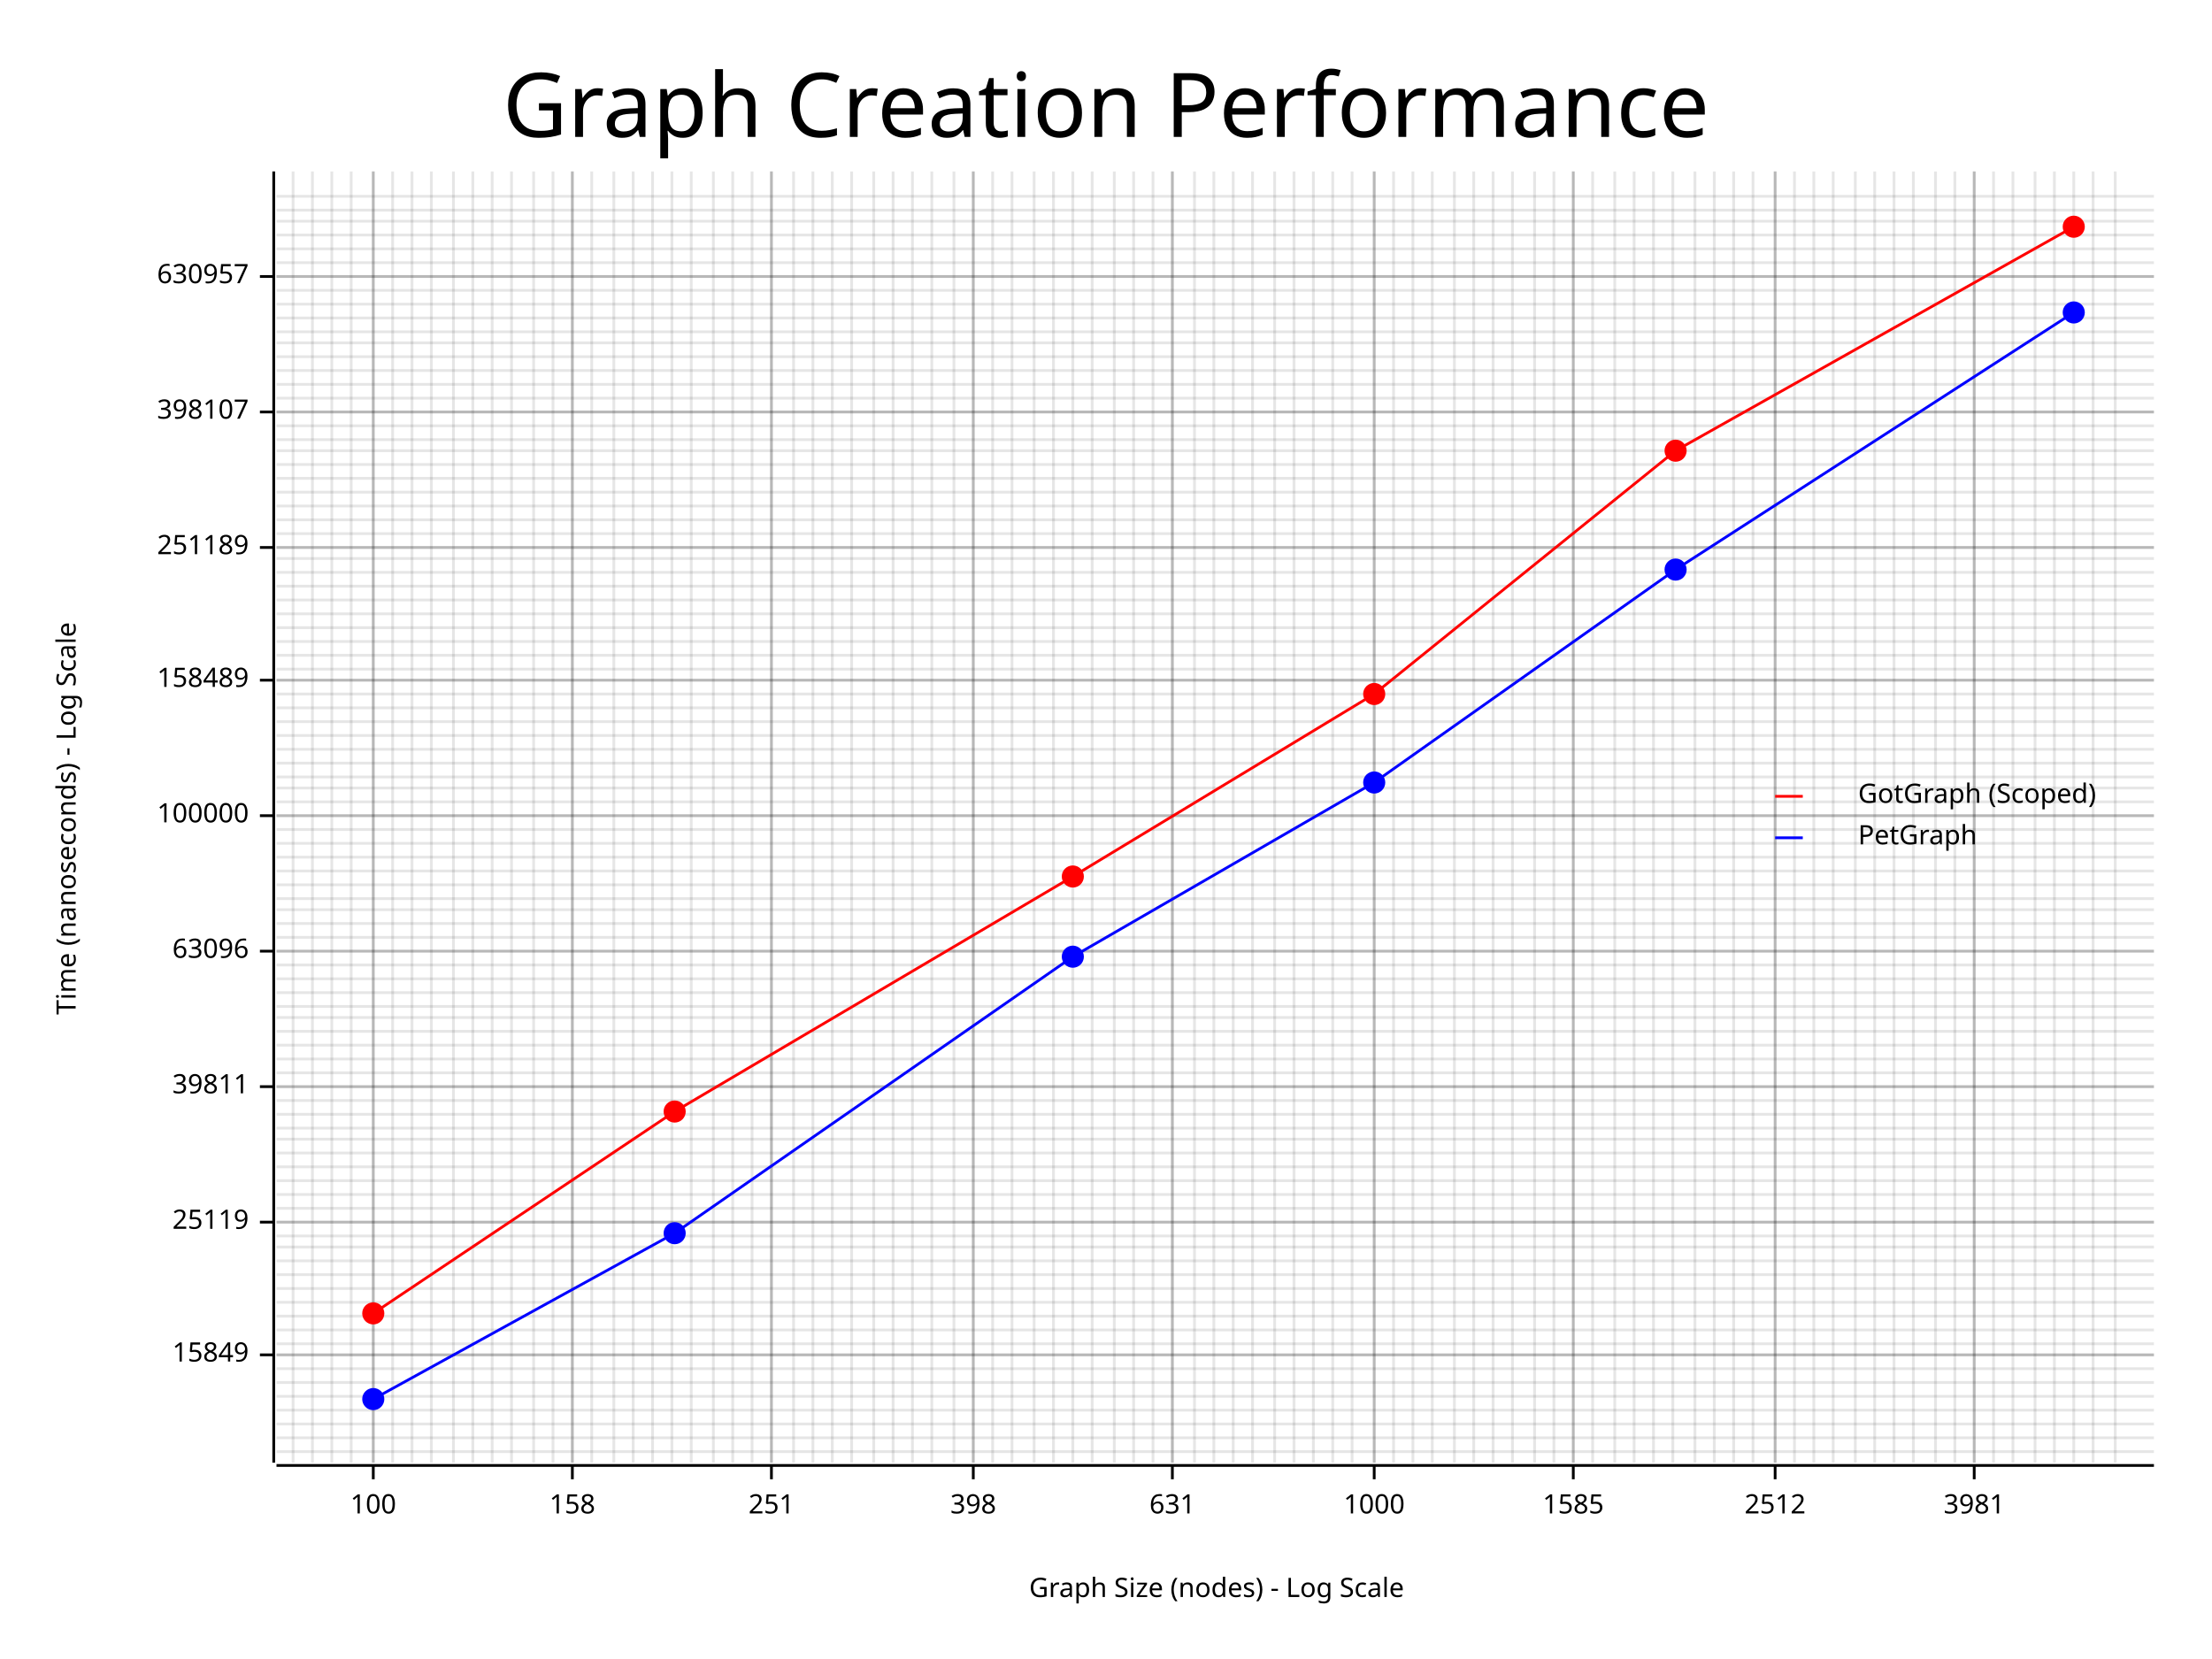
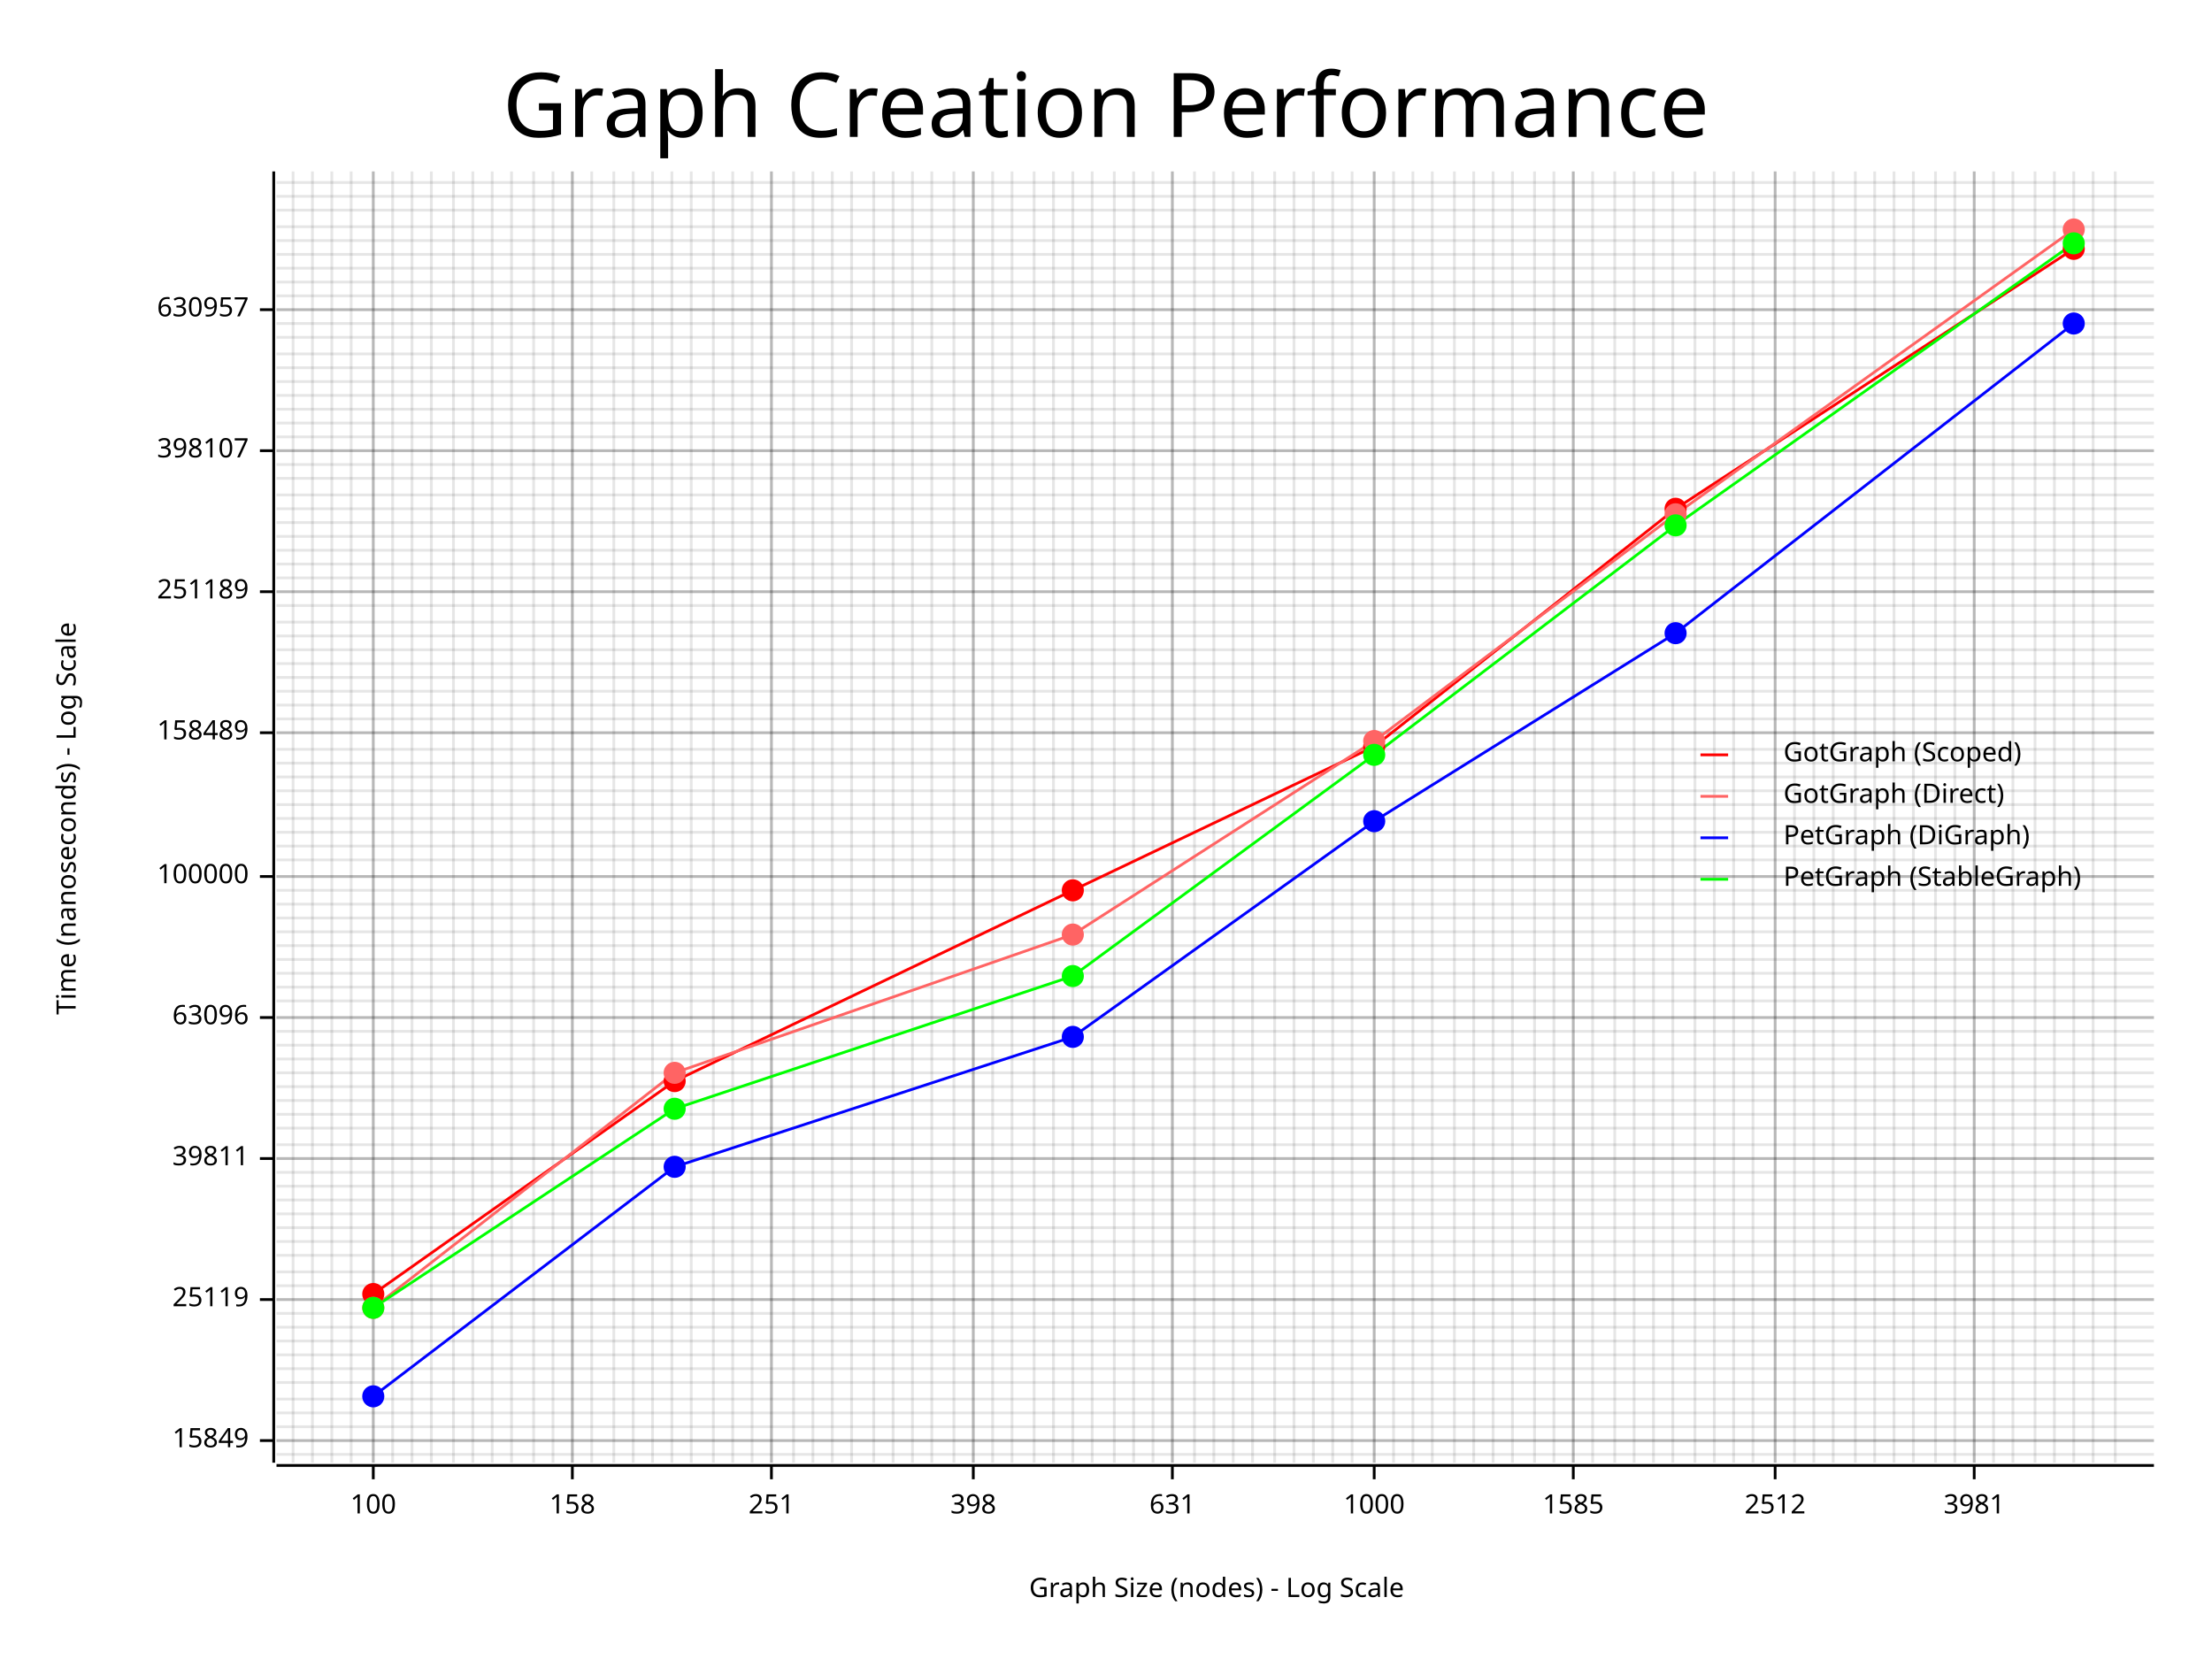
<svg xmlns="http://www.w3.org/2000/svg" width="800" height="600" viewBox="0 0 800 600">
  <rect x="0" y="0" width="800" height="600" opacity="1" fill="#FFFFFF" stroke="none" />
  <text x="400" y="25" dy="0.76em" text-anchor="middle" font-family="sans-serif" font-size="32.258" opacity="1" fill="#000000">
Graph Creation Performance
</text>
  <line opacity="0.1" stroke="#000000" stroke-width="1" x1="106" y1="529" x2="106" y2="62" />
  <line opacity="0.1" stroke="#000000" stroke-width="1" x1="113" y1="529" x2="113" y2="62" />
  <line opacity="0.1" stroke="#000000" stroke-width="1" x1="120" y1="529" x2="120" y2="62" />
  <line opacity="0.1" stroke="#000000" stroke-width="1" x1="127" y1="529" x2="127" y2="62" />
  <line opacity="0.1" stroke="#000000" stroke-width="1" x1="135" y1="529" x2="135" y2="62" />
  <line opacity="0.1" stroke="#000000" stroke-width="1" x1="142" y1="529" x2="142" y2="62" />
  <line opacity="0.1" stroke="#000000" stroke-width="1" x1="149" y1="529" x2="149" y2="62" />
  <line opacity="0.1" stroke="#000000" stroke-width="1" x1="156" y1="529" x2="156" y2="62" />
  <line opacity="0.1" stroke="#000000" stroke-width="1" x1="164" y1="529" x2="164" y2="62" />
  <line opacity="0.1" stroke="#000000" stroke-width="1" x1="171" y1="529" x2="171" y2="62" />
  <line opacity="0.1" stroke="#000000" stroke-width="1" x1="178" y1="529" x2="178" y2="62" />
  <line opacity="0.1" stroke="#000000" stroke-width="1" x1="185" y1="529" x2="185" y2="62" />
  <line opacity="0.1" stroke="#000000" stroke-width="1" x1="193" y1="529" x2="193" y2="62" />
  <line opacity="0.1" stroke="#000000" stroke-width="1" x1="200" y1="529" x2="200" y2="62" />
  <line opacity="0.1" stroke="#000000" stroke-width="1" x1="207" y1="529" x2="207" y2="62" />
  <line opacity="0.1" stroke="#000000" stroke-width="1" x1="214" y1="529" x2="214" y2="62" />
  <line opacity="0.1" stroke="#000000" stroke-width="1" x1="222" y1="529" x2="222" y2="62" />
  <line opacity="0.1" stroke="#000000" stroke-width="1" x1="229" y1="529" x2="229" y2="62" />
  <line opacity="0.1" stroke="#000000" stroke-width="1" x1="236" y1="529" x2="236" y2="62" />
  <line opacity="0.1" stroke="#000000" stroke-width="1" x1="243" y1="529" x2="243" y2="62" />
  <line opacity="0.1" stroke="#000000" stroke-width="1" x1="250" y1="529" x2="250" y2="62" />
  <line opacity="0.1" stroke="#000000" stroke-width="1" x1="258" y1="529" x2="258" y2="62" />
  <line opacity="0.1" stroke="#000000" stroke-width="1" x1="265" y1="529" x2="265" y2="62" />
  <line opacity="0.1" stroke="#000000" stroke-width="1" x1="272" y1="529" x2="272" y2="62" />
  <line opacity="0.1" stroke="#000000" stroke-width="1" x1="279" y1="529" x2="279" y2="62" />
  <line opacity="0.1" stroke="#000000" stroke-width="1" x1="287" y1="529" x2="287" y2="62" />
  <line opacity="0.1" stroke="#000000" stroke-width="1" x1="294" y1="529" x2="294" y2="62" />
  <line opacity="0.1" stroke="#000000" stroke-width="1" x1="301" y1="529" x2="301" y2="62" />
  <line opacity="0.1" stroke="#000000" stroke-width="1" x1="308" y1="529" x2="308" y2="62" />
  <line opacity="0.1" stroke="#000000" stroke-width="1" x1="316" y1="529" x2="316" y2="62" />
  <line opacity="0.1" stroke="#000000" stroke-width="1" x1="323" y1="529" x2="323" y2="62" />
  <line opacity="0.1" stroke="#000000" stroke-width="1" x1="330" y1="529" x2="330" y2="62" />
  <line opacity="0.1" stroke="#000000" stroke-width="1" x1="337" y1="529" x2="337" y2="62" />
  <line opacity="0.1" stroke="#000000" stroke-width="1" x1="345" y1="529" x2="345" y2="62" />
  <line opacity="0.1" stroke="#000000" stroke-width="1" x1="352" y1="529" x2="352" y2="62" />
  <line opacity="0.1" stroke="#000000" stroke-width="1" x1="359" y1="529" x2="359" y2="62" />
  <line opacity="0.1" stroke="#000000" stroke-width="1" x1="366" y1="529" x2="366" y2="62" />
  <line opacity="0.1" stroke="#000000" stroke-width="1" x1="374" y1="529" x2="374" y2="62" />
  <line opacity="0.1" stroke="#000000" stroke-width="1" x1="381" y1="529" x2="381" y2="62" />
  <line opacity="0.1" stroke="#000000" stroke-width="1" x1="388" y1="529" x2="388" y2="62" />
  <line opacity="0.1" stroke="#000000" stroke-width="1" x1="395" y1="529" x2="395" y2="62" />
  <line opacity="0.1" stroke="#000000" stroke-width="1" x1="403" y1="529" x2="403" y2="62" />
  <line opacity="0.1" stroke="#000000" stroke-width="1" x1="410" y1="529" x2="410" y2="62" />
  <line opacity="0.1" stroke="#000000" stroke-width="1" x1="417" y1="529" x2="417" y2="62" />
  <line opacity="0.1" stroke="#000000" stroke-width="1" x1="424" y1="529" x2="424" y2="62" />
  <line opacity="0.1" stroke="#000000" stroke-width="1" x1="432" y1="529" x2="432" y2="62" />
  <line opacity="0.1" stroke="#000000" stroke-width="1" x1="439" y1="529" x2="439" y2="62" />
  <line opacity="0.1" stroke="#000000" stroke-width="1" x1="446" y1="529" x2="446" y2="62" />
  <line opacity="0.1" stroke="#000000" stroke-width="1" x1="453" y1="529" x2="453" y2="62" />
  <line opacity="0.1" stroke="#000000" stroke-width="1" x1="461" y1="529" x2="461" y2="62" />
  <line opacity="0.1" stroke="#000000" stroke-width="1" x1="468" y1="529" x2="468" y2="62" />
  <line opacity="0.1" stroke="#000000" stroke-width="1" x1="475" y1="529" x2="475" y2="62" />
  <line opacity="0.1" stroke="#000000" stroke-width="1" x1="482" y1="529" x2="482" y2="62" />
  <line opacity="0.1" stroke="#000000" stroke-width="1" x1="489" y1="529" x2="489" y2="62" />
  <line opacity="0.1" stroke="#000000" stroke-width="1" x1="497" y1="529" x2="497" y2="62" />
  <line opacity="0.1" stroke="#000000" stroke-width="1" x1="504" y1="529" x2="504" y2="62" />
  <line opacity="0.1" stroke="#000000" stroke-width="1" x1="511" y1="529" x2="511" y2="62" />
  <line opacity="0.1" stroke="#000000" stroke-width="1" x1="518" y1="529" x2="518" y2="62" />
  <line opacity="0.1" stroke="#000000" stroke-width="1" x1="526" y1="529" x2="526" y2="62" />
  <line opacity="0.1" stroke="#000000" stroke-width="1" x1="533" y1="529" x2="533" y2="62" />
  <line opacity="0.1" stroke="#000000" stroke-width="1" x1="540" y1="529" x2="540" y2="62" />
  <line opacity="0.1" stroke="#000000" stroke-width="1" x1="547" y1="529" x2="547" y2="62" />
  <line opacity="0.1" stroke="#000000" stroke-width="1" x1="555" y1="529" x2="555" y2="62" />
  <line opacity="0.1" stroke="#000000" stroke-width="1" x1="562" y1="529" x2="562" y2="62" />
  <line opacity="0.1" stroke="#000000" stroke-width="1" x1="569" y1="529" x2="569" y2="62" />
  <line opacity="0.1" stroke="#000000" stroke-width="1" x1="576" y1="529" x2="576" y2="62" />
  <line opacity="0.1" stroke="#000000" stroke-width="1" x1="584" y1="529" x2="584" y2="62" />
  <line opacity="0.1" stroke="#000000" stroke-width="1" x1="591" y1="529" x2="591" y2="62" />
  <line opacity="0.1" stroke="#000000" stroke-width="1" x1="598" y1="529" x2="598" y2="62" />
  <line opacity="0.1" stroke="#000000" stroke-width="1" x1="605" y1="529" x2="605" y2="62" />
  <line opacity="0.1" stroke="#000000" stroke-width="1" x1="613" y1="529" x2="613" y2="62" />
  <line opacity="0.1" stroke="#000000" stroke-width="1" x1="620" y1="529" x2="620" y2="62" />
  <line opacity="0.1" stroke="#000000" stroke-width="1" x1="627" y1="529" x2="627" y2="62" />
  <line opacity="0.1" stroke="#000000" stroke-width="1" x1="634" y1="529" x2="634" y2="62" />
  <line opacity="0.1" stroke="#000000" stroke-width="1" x1="642" y1="529" x2="642" y2="62" />
  <line opacity="0.1" stroke="#000000" stroke-width="1" x1="649" y1="529" x2="649" y2="62" />
  <line opacity="0.1" stroke="#000000" stroke-width="1" x1="656" y1="529" x2="656" y2="62" />
  <line opacity="0.1" stroke="#000000" stroke-width="1" x1="663" y1="529" x2="663" y2="62" />
  <line opacity="0.1" stroke="#000000" stroke-width="1" x1="671" y1="529" x2="671" y2="62" />
  <line opacity="0.1" stroke="#000000" stroke-width="1" x1="678" y1="529" x2="678" y2="62" />
  <line opacity="0.1" stroke="#000000" stroke-width="1" x1="685" y1="529" x2="685" y2="62" />
  <line opacity="0.1" stroke="#000000" stroke-width="1" x1="692" y1="529" x2="692" y2="62" />
  <line opacity="0.1" stroke="#000000" stroke-width="1" x1="700" y1="529" x2="700" y2="62" />
  <line opacity="0.1" stroke="#000000" stroke-width="1" x1="707" y1="529" x2="707" y2="62" />
  <line opacity="0.1" stroke="#000000" stroke-width="1" x1="714" y1="529" x2="714" y2="62" />
  <line opacity="0.1" stroke="#000000" stroke-width="1" x1="721" y1="529" x2="721" y2="62" />
  <line opacity="0.1" stroke="#000000" stroke-width="1" x1="728" y1="529" x2="728" y2="62" />
  <line opacity="0.1" stroke="#000000" stroke-width="1" x1="736" y1="529" x2="736" y2="62" />
  <line opacity="0.1" stroke="#000000" stroke-width="1" x1="743" y1="529" x2="743" y2="62" />
  <line opacity="0.1" stroke="#000000" stroke-width="1" x1="750" y1="529" x2="750" y2="62" />
  <line opacity="0.1" stroke="#000000" stroke-width="1" x1="757" y1="529" x2="757" y2="62" />
  <line opacity="0.1" stroke="#000000" stroke-width="1" x1="765" y1="529" x2="765" y2="62" />
-   <line opacity="0.1" stroke="#000000" stroke-width="1" x1="100" y1="525" x2="779" y2="525" />
-   <line opacity="0.1" stroke="#000000" stroke-width="1" x1="100" y1="520" x2="779" y2="520" />
-   <line opacity="0.1" stroke="#000000" stroke-width="1" x1="100" y1="515" x2="779" y2="515" />
-   <line opacity="0.1" stroke="#000000" stroke-width="1" x1="100" y1="510" x2="779" y2="510" />
-   <line opacity="0.1" stroke="#000000" stroke-width="1" x1="100" y1="505" x2="779" y2="505" />
+   <line opacity="0.1" stroke="#000000" stroke-width="1" x1="100" y1="526" x2="779" y2="526" />
+   <line opacity="0.1" stroke="#000000" stroke-width="1" x1="100" y1="521" x2="779" y2="521" />
+   <line opacity="0.1" stroke="#000000" stroke-width="1" x1="100" y1="516" x2="779" y2="516" />
+   <line opacity="0.1" stroke="#000000" stroke-width="1" x1="100" y1="511" x2="779" y2="511" />
+   <line opacity="0.1" stroke="#000000" stroke-width="1" x1="100" y1="506" x2="779" y2="506" />
  <line opacity="0.1" stroke="#000000" stroke-width="1" x1="100" y1="500" x2="779" y2="500" />
  <line opacity="0.1" stroke="#000000" stroke-width="1" x1="100" y1="495" x2="779" y2="495" />
  <line opacity="0.1" stroke="#000000" stroke-width="1" x1="100" y1="490" x2="779" y2="490" />
-   <line opacity="0.1" stroke="#000000" stroke-width="1" x1="100" y1="486" x2="779" y2="486" />
-   <line opacity="0.1" stroke="#000000" stroke-width="1" x1="100" y1="481" x2="779" y2="481" />
-   <line opacity="0.1" stroke="#000000" stroke-width="1" x1="100" y1="476" x2="779" y2="476" />
-   <line opacity="0.1" stroke="#000000" stroke-width="1" x1="100" y1="471" x2="779" y2="471" />
-   <line opacity="0.1" stroke="#000000" stroke-width="1" x1="100" y1="466" x2="779" y2="466" />
-   <line opacity="0.1" stroke="#000000" stroke-width="1" x1="100" y1="461" x2="779" y2="461" />
-   <line opacity="0.1" stroke="#000000" stroke-width="1" x1="100" y1="456" x2="779" y2="456" />
-   <line opacity="0.1" stroke="#000000" stroke-width="1" x1="100" y1="451" x2="779" y2="451" />
-   <line opacity="0.1" stroke="#000000" stroke-width="1" x1="100" y1="447" x2="779" y2="447" />
-   <line opacity="0.1" stroke="#000000" stroke-width="1" x1="100" y1="442" x2="779" y2="442" />
-   <line opacity="0.1" stroke="#000000" stroke-width="1" x1="100" y1="437" x2="779" y2="437" />
-   <line opacity="0.1" stroke="#000000" stroke-width="1" x1="100" y1="432" x2="779" y2="432" />
-   <line opacity="0.1" stroke="#000000" stroke-width="1" x1="100" y1="427" x2="779" y2="427" />
-   <line opacity="0.1" stroke="#000000" stroke-width="1" x1="100" y1="422" x2="779" y2="422" />
-   <line opacity="0.1" stroke="#000000" stroke-width="1" x1="100" y1="417" x2="779" y2="417" />
-   <line opacity="0.1" stroke="#000000" stroke-width="1" x1="100" y1="412" x2="779" y2="412" />
+   <line opacity="0.1" stroke="#000000" stroke-width="1" x1="100" y1="485" x2="779" y2="485" />
+   <line opacity="0.1" stroke="#000000" stroke-width="1" x1="100" y1="480" x2="779" y2="480" />
+   <line opacity="0.1" stroke="#000000" stroke-width="1" x1="100" y1="475" x2="779" y2="475" />
+   <line opacity="0.1" stroke="#000000" stroke-width="1" x1="100" y1="470" x2="779" y2="470" />
+   <line opacity="0.1" stroke="#000000" stroke-width="1" x1="100" y1="465" x2="779" y2="465" />
+   <line opacity="0.1" stroke="#000000" stroke-width="1" x1="100" y1="460" x2="779" y2="460" />
+   <line opacity="0.1" stroke="#000000" stroke-width="1" x1="100" y1="454" x2="779" y2="454" />
+   <line opacity="0.1" stroke="#000000" stroke-width="1" x1="100" y1="449" x2="779" y2="449" />
+   <line opacity="0.1" stroke="#000000" stroke-width="1" x1="100" y1="444" x2="779" y2="444" />
+   <line opacity="0.1" stroke="#000000" stroke-width="1" x1="100" y1="439" x2="779" y2="439" />
+   <line opacity="0.1" stroke="#000000" stroke-width="1" x1="100" y1="434" x2="779" y2="434" />
+   <line opacity="0.1" stroke="#000000" stroke-width="1" x1="100" y1="429" x2="779" y2="429" />
+   <line opacity="0.1" stroke="#000000" stroke-width="1" x1="100" y1="424" x2="779" y2="424" />
+   <line opacity="0.1" stroke="#000000" stroke-width="1" x1="100" y1="419" x2="779" y2="419" />
+   <line opacity="0.1" stroke="#000000" stroke-width="1" x1="100" y1="414" x2="779" y2="414" />
  <line opacity="0.1" stroke="#000000" stroke-width="1" x1="100" y1="408" x2="779" y2="408" />
  <line opacity="0.1" stroke="#000000" stroke-width="1" x1="100" y1="403" x2="779" y2="403" />
  <line opacity="0.1" stroke="#000000" stroke-width="1" x1="100" y1="398" x2="779" y2="398" />
  <line opacity="0.1" stroke="#000000" stroke-width="1" x1="100" y1="393" x2="779" y2="393" />
  <line opacity="0.1" stroke="#000000" stroke-width="1" x1="100" y1="388" x2="779" y2="388" />
  <line opacity="0.1" stroke="#000000" stroke-width="1" x1="100" y1="383" x2="779" y2="383" />
  <line opacity="0.1" stroke="#000000" stroke-width="1" x1="100" y1="378" x2="779" y2="378" />
  <line opacity="0.1" stroke="#000000" stroke-width="1" x1="100" y1="373" x2="779" y2="373" />
  <line opacity="0.1" stroke="#000000" stroke-width="1" x1="100" y1="368" x2="779" y2="368" />
-   <line opacity="0.1" stroke="#000000" stroke-width="1" x1="100" y1="364" x2="779" y2="364" />
-   <line opacity="0.1" stroke="#000000" stroke-width="1" x1="100" y1="359" x2="779" y2="359" />
-   <line opacity="0.1" stroke="#000000" stroke-width="1" x1="100" y1="354" x2="779" y2="354" />
-   <line opacity="0.1" stroke="#000000" stroke-width="1" x1="100" y1="349" x2="779" y2="349" />
-   <line opacity="0.1" stroke="#000000" stroke-width="1" x1="100" y1="344" x2="779" y2="344" />
-   <line opacity="0.1" stroke="#000000" stroke-width="1" x1="100" y1="339" x2="779" y2="339" />
-   <line opacity="0.1" stroke="#000000" stroke-width="1" x1="100" y1="334" x2="779" y2="334" />
-   <line opacity="0.1" stroke="#000000" stroke-width="1" x1="100" y1="329" x2="779" y2="329" />
-   <line opacity="0.1" stroke="#000000" stroke-width="1" x1="100" y1="325" x2="779" y2="325" />
-   <line opacity="0.1" stroke="#000000" stroke-width="1" x1="100" y1="320" x2="779" y2="320" />
-   <line opacity="0.1" stroke="#000000" stroke-width="1" x1="100" y1="315" x2="779" y2="315" />
-   <line opacity="0.1" stroke="#000000" stroke-width="1" x1="100" y1="310" x2="779" y2="310" />
-   <line opacity="0.1" stroke="#000000" stroke-width="1" x1="100" y1="305" x2="779" y2="305" />
-   <line opacity="0.1" stroke="#000000" stroke-width="1" x1="100" y1="300" x2="779" y2="300" />
-   <line opacity="0.1" stroke="#000000" stroke-width="1" x1="100" y1="295" x2="779" y2="295" />
-   <line opacity="0.1" stroke="#000000" stroke-width="1" x1="100" y1="290" x2="779" y2="290" />
-   <line opacity="0.1" stroke="#000000" stroke-width="1" x1="100" y1="285" x2="779" y2="285" />
+   <line opacity="0.1" stroke="#000000" stroke-width="1" x1="100" y1="362" x2="779" y2="362" />
+   <line opacity="0.1" stroke="#000000" stroke-width="1" x1="100" y1="357" x2="779" y2="357" />
+   <line opacity="0.1" stroke="#000000" stroke-width="1" x1="100" y1="352" x2="779" y2="352" />
+   <line opacity="0.1" stroke="#000000" stroke-width="1" x1="100" y1="347" x2="779" y2="347" />
+   <line opacity="0.1" stroke="#000000" stroke-width="1" x1="100" y1="342" x2="779" y2="342" />
+   <line opacity="0.1" stroke="#000000" stroke-width="1" x1="100" y1="337" x2="779" y2="337" />
+   <line opacity="0.1" stroke="#000000" stroke-width="1" x1="100" y1="332" x2="779" y2="332" />
+   <line opacity="0.1" stroke="#000000" stroke-width="1" x1="100" y1="327" x2="779" y2="327" />
+   <line opacity="0.1" stroke="#000000" stroke-width="1" x1="100" y1="322" x2="779" y2="322" />
+   <line opacity="0.1" stroke="#000000" stroke-width="1" x1="100" y1="317" x2="779" y2="317" />
+   <line opacity="0.1" stroke="#000000" stroke-width="1" x1="100" y1="311" x2="779" y2="311" />
+   <line opacity="0.1" stroke="#000000" stroke-width="1" x1="100" y1="306" x2="779" y2="306" />
+   <line opacity="0.1" stroke="#000000" stroke-width="1" x1="100" y1="301" x2="779" y2="301" />
+   <line opacity="0.1" stroke="#000000" stroke-width="1" x1="100" y1="296" x2="779" y2="296" />
+   <line opacity="0.1" stroke="#000000" stroke-width="1" x1="100" y1="291" x2="779" y2="291" />
+   <line opacity="0.1" stroke="#000000" stroke-width="1" x1="100" y1="286" x2="779" y2="286" />
  <line opacity="0.1" stroke="#000000" stroke-width="1" x1="100" y1="281" x2="779" y2="281" />
  <line opacity="0.1" stroke="#000000" stroke-width="1" x1="100" y1="276" x2="779" y2="276" />
  <line opacity="0.1" stroke="#000000" stroke-width="1" x1="100" y1="271" x2="779" y2="271" />
-   <line opacity="0.1" stroke="#000000" stroke-width="1" x1="100" y1="266" x2="779" y2="266" />
-   <line opacity="0.1" stroke="#000000" stroke-width="1" x1="100" y1="261" x2="779" y2="261" />
-   <line opacity="0.1" stroke="#000000" stroke-width="1" x1="100" y1="256" x2="779" y2="256" />
-   <line opacity="0.1" stroke="#000000" stroke-width="1" x1="100" y1="251" x2="779" y2="251" />
-   <line opacity="0.1" stroke="#000000" stroke-width="1" x1="100" y1="246" x2="779" y2="246" />
-   <line opacity="0.1" stroke="#000000" stroke-width="1" x1="100" y1="242" x2="779" y2="242" />
-   <line opacity="0.1" stroke="#000000" stroke-width="1" x1="100" y1="237" x2="779" y2="237" />
-   <line opacity="0.1" stroke="#000000" stroke-width="1" x1="100" y1="232" x2="779" y2="232" />
-   <line opacity="0.1" stroke="#000000" stroke-width="1" x1="100" y1="227" x2="779" y2="227" />
-   <line opacity="0.1" stroke="#000000" stroke-width="1" x1="100" y1="222" x2="779" y2="222" />
-   <line opacity="0.1" stroke="#000000" stroke-width="1" x1="100" y1="217" x2="779" y2="217" />
-   <line opacity="0.1" stroke="#000000" stroke-width="1" x1="100" y1="212" x2="779" y2="212" />
-   <line opacity="0.1" stroke="#000000" stroke-width="1" x1="100" y1="207" x2="779" y2="207" />
-   <line opacity="0.1" stroke="#000000" stroke-width="1" x1="100" y1="202" x2="779" y2="202" />
-   <line opacity="0.1" stroke="#000000" stroke-width="1" x1="100" y1="198" x2="779" y2="198" />
-   <line opacity="0.1" stroke="#000000" stroke-width="1" x1="100" y1="193" x2="779" y2="193" />
-   <line opacity="0.1" stroke="#000000" stroke-width="1" x1="100" y1="188" x2="779" y2="188" />
-   <line opacity="0.1" stroke="#000000" stroke-width="1" x1="100" y1="183" x2="779" y2="183" />
-   <line opacity="0.1" stroke="#000000" stroke-width="1" x1="100" y1="178" x2="779" y2="178" />
+   <line opacity="0.1" stroke="#000000" stroke-width="1" x1="100" y1="265" x2="779" y2="265" />
+   <line opacity="0.1" stroke="#000000" stroke-width="1" x1="100" y1="260" x2="779" y2="260" />
+   <line opacity="0.1" stroke="#000000" stroke-width="1" x1="100" y1="255" x2="779" y2="255" />
+   <line opacity="0.1" stroke="#000000" stroke-width="1" x1="100" y1="250" x2="779" y2="250" />
+   <line opacity="0.1" stroke="#000000" stroke-width="1" x1="100" y1="245" x2="779" y2="245" />
+   <line opacity="0.1" stroke="#000000" stroke-width="1" x1="100" y1="240" x2="779" y2="240" />
+   <line opacity="0.1" stroke="#000000" stroke-width="1" x1="100" y1="235" x2="779" y2="235" />
+   <line opacity="0.1" stroke="#000000" stroke-width="1" x1="100" y1="230" x2="779" y2="230" />
+   <line opacity="0.1" stroke="#000000" stroke-width="1" x1="100" y1="225" x2="779" y2="225" />
+   <line opacity="0.1" stroke="#000000" stroke-width="1" x1="100" y1="219" x2="779" y2="219" />
+   <line opacity="0.1" stroke="#000000" stroke-width="1" x1="100" y1="214" x2="779" y2="214" />
+   <line opacity="0.1" stroke="#000000" stroke-width="1" x1="100" y1="209" x2="779" y2="209" />
+   <line opacity="0.1" stroke="#000000" stroke-width="1" x1="100" y1="204" x2="779" y2="204" />
+   <line opacity="0.1" stroke="#000000" stroke-width="1" x1="100" y1="199" x2="779" y2="199" />
+   <line opacity="0.1" stroke="#000000" stroke-width="1" x1="100" y1="194" x2="779" y2="194" />
+   <line opacity="0.1" stroke="#000000" stroke-width="1" x1="100" y1="189" x2="779" y2="189" />
+   <line opacity="0.1" stroke="#000000" stroke-width="1" x1="100" y1="184" x2="779" y2="184" />
+   <line opacity="0.1" stroke="#000000" stroke-width="1" x1="100" y1="179" x2="779" y2="179" />
  <line opacity="0.1" stroke="#000000" stroke-width="1" x1="100" y1="173" x2="779" y2="173" />
  <line opacity="0.1" stroke="#000000" stroke-width="1" x1="100" y1="168" x2="779" y2="168" />
  <line opacity="0.1" stroke="#000000" stroke-width="1" x1="100" y1="163" x2="779" y2="163" />
-   <line opacity="0.1" stroke="#000000" stroke-width="1" x1="100" y1="159" x2="779" y2="159" />
-   <line opacity="0.1" stroke="#000000" stroke-width="1" x1="100" y1="154" x2="779" y2="154" />
-   <line opacity="0.1" stroke="#000000" stroke-width="1" x1="100" y1="149" x2="779" y2="149" />
-   <line opacity="0.1" stroke="#000000" stroke-width="1" x1="100" y1="144" x2="779" y2="144" />
-   <line opacity="0.1" stroke="#000000" stroke-width="1" x1="100" y1="139" x2="779" y2="139" />
-   <line opacity="0.1" stroke="#000000" stroke-width="1" x1="100" y1="134" x2="779" y2="134" />
-   <line opacity="0.1" stroke="#000000" stroke-width="1" x1="100" y1="129" x2="779" y2="129" />
-   <line opacity="0.1" stroke="#000000" stroke-width="1" x1="100" y1="124" x2="779" y2="124" />
-   <line opacity="0.1" stroke="#000000" stroke-width="1" x1="100" y1="120" x2="779" y2="120" />
-   <line opacity="0.1" stroke="#000000" stroke-width="1" x1="100" y1="115" x2="779" y2="115" />
-   <line opacity="0.1" stroke="#000000" stroke-width="1" x1="100" y1="110" x2="779" y2="110" />
-   <line opacity="0.1" stroke="#000000" stroke-width="1" x1="100" y1="105" x2="779" y2="105" />
-   <line opacity="0.1" stroke="#000000" stroke-width="1" x1="100" y1="100" x2="779" y2="100" />
-   <line opacity="0.1" stroke="#000000" stroke-width="1" x1="100" y1="95" x2="779" y2="95" />
-   <line opacity="0.1" stroke="#000000" stroke-width="1" x1="100" y1="90" x2="779" y2="90" />
-   <line opacity="0.1" stroke="#000000" stroke-width="1" x1="100" y1="85" x2="779" y2="85" />
-   <line opacity="0.1" stroke="#000000" stroke-width="1" x1="100" y1="80" x2="779" y2="80" />
+   <line opacity="0.1" stroke="#000000" stroke-width="1" x1="100" y1="158" x2="779" y2="158" />
+   <line opacity="0.1" stroke="#000000" stroke-width="1" x1="100" y1="153" x2="779" y2="153" />
+   <line opacity="0.1" stroke="#000000" stroke-width="1" x1="100" y1="148" x2="779" y2="148" />
+   <line opacity="0.1" stroke="#000000" stroke-width="1" x1="100" y1="143" x2="779" y2="143" />
+   <line opacity="0.1" stroke="#000000" stroke-width="1" x1="100" y1="138" x2="779" y2="138" />
+   <line opacity="0.1" stroke="#000000" stroke-width="1" x1="100" y1="133" x2="779" y2="133" />
+   <line opacity="0.1" stroke="#000000" stroke-width="1" x1="100" y1="128" x2="779" y2="128" />
+   <line opacity="0.1" stroke="#000000" stroke-width="1" x1="100" y1="122" x2="779" y2="122" />
+   <line opacity="0.1" stroke="#000000" stroke-width="1" x1="100" y1="117" x2="779" y2="117" />
+   <line opacity="0.1" stroke="#000000" stroke-width="1" x1="100" y1="112" x2="779" y2="112" />
+   <line opacity="0.1" stroke="#000000" stroke-width="1" x1="100" y1="107" x2="779" y2="107" />
+   <line opacity="0.1" stroke="#000000" stroke-width="1" x1="100" y1="102" x2="779" y2="102" />
+   <line opacity="0.1" stroke="#000000" stroke-width="1" x1="100" y1="97" x2="779" y2="97" />
+   <line opacity="0.1" stroke="#000000" stroke-width="1" x1="100" y1="92" x2="779" y2="92" />
+   <line opacity="0.1" stroke="#000000" stroke-width="1" x1="100" y1="87" x2="779" y2="87" />
+   <line opacity="0.1" stroke="#000000" stroke-width="1" x1="100" y1="82" x2="779" y2="82" />
  <line opacity="0.1" stroke="#000000" stroke-width="1" x1="100" y1="76" x2="779" y2="76" />
  <line opacity="0.1" stroke="#000000" stroke-width="1" x1="100" y1="71" x2="779" y2="71" />
+   <line opacity="0.1" stroke="#000000" stroke-width="1" x1="100" y1="66" x2="779" y2="66" />
  <text x="20" y="296" dy="0.76em" text-anchor="middle" font-family="sans-serif" font-size="9.677" opacity="1" fill="#000000" transform="rotate(270, 20, 296)">
Time (nanoseconds) - Log Scale
</text>
  <text x="440" y="580" dy="-0.5ex" text-anchor="middle" font-family="sans-serif" font-size="9.677" opacity="1" fill="#000000">
Graph Size (nodes) - Log Scale
</text>
  <line opacity="0.2" stroke="#000000" stroke-width="1" x1="135" y1="529" x2="135" y2="62" />
  <line opacity="0.2" stroke="#000000" stroke-width="1" x1="207" y1="529" x2="207" y2="62" />
  <line opacity="0.2" stroke="#000000" stroke-width="1" x1="279" y1="529" x2="279" y2="62" />
  <line opacity="0.2" stroke="#000000" stroke-width="1" x1="352" y1="529" x2="352" y2="62" />
  <line opacity="0.2" stroke="#000000" stroke-width="1" x1="424" y1="529" x2="424" y2="62" />
  <line opacity="0.2" stroke="#000000" stroke-width="1" x1="497" y1="529" x2="497" y2="62" />
  <line opacity="0.2" stroke="#000000" stroke-width="1" x1="569" y1="529" x2="569" y2="62" />
  <line opacity="0.2" stroke="#000000" stroke-width="1" x1="642" y1="529" x2="642" y2="62" />
  <line opacity="0.2" stroke="#000000" stroke-width="1" x1="714" y1="529" x2="714" y2="62" />
-   <line opacity="0.2" stroke="#000000" stroke-width="1" x1="100" y1="490" x2="779" y2="490" />
-   <line opacity="0.2" stroke="#000000" stroke-width="1" x1="100" y1="442" x2="779" y2="442" />
-   <line opacity="0.2" stroke="#000000" stroke-width="1" x1="100" y1="393" x2="779" y2="393" />
-   <line opacity="0.2" stroke="#000000" stroke-width="1" x1="100" y1="344" x2="779" y2="344" />
-   <line opacity="0.2" stroke="#000000" stroke-width="1" x1="100" y1="295" x2="779" y2="295" />
-   <line opacity="0.2" stroke="#000000" stroke-width="1" x1="100" y1="246" x2="779" y2="246" />
-   <line opacity="0.2" stroke="#000000" stroke-width="1" x1="100" y1="198" x2="779" y2="198" />
-   <line opacity="0.2" stroke="#000000" stroke-width="1" x1="100" y1="149" x2="779" y2="149" />
-   <line opacity="0.2" stroke="#000000" stroke-width="1" x1="100" y1="100" x2="779" y2="100" />
+   <line opacity="0.2" stroke="#000000" stroke-width="1" x1="100" y1="521" x2="779" y2="521" />
+   <line opacity="0.2" stroke="#000000" stroke-width="1" x1="100" y1="470" x2="779" y2="470" />
+   <line opacity="0.2" stroke="#000000" stroke-width="1" x1="100" y1="419" x2="779" y2="419" />
+   <line opacity="0.2" stroke="#000000" stroke-width="1" x1="100" y1="368" x2="779" y2="368" />
+   <line opacity="0.2" stroke="#000000" stroke-width="1" x1="100" y1="317" x2="779" y2="317" />
+   <line opacity="0.2" stroke="#000000" stroke-width="1" x1="100" y1="265" x2="779" y2="265" />
+   <line opacity="0.2" stroke="#000000" stroke-width="1" x1="100" y1="214" x2="779" y2="214" />
+   <line opacity="0.2" stroke="#000000" stroke-width="1" x1="100" y1="163" x2="779" y2="163" />
+   <line opacity="0.2" stroke="#000000" stroke-width="1" x1="100" y1="112" x2="779" y2="112" />
  <polyline fill="none" opacity="1" stroke="#000000" stroke-width="1" points="99,62 99,529 " />
-   <text x="90" y="490" dy="0.5ex" text-anchor="end" font-family="sans-serif" font-size="9.677" opacity="1" fill="#000000">
+   <text x="90" y="521" dy="0.5ex" text-anchor="end" font-family="sans-serif" font-size="9.677" opacity="1" fill="#000000">
15849
</text>
-   <polyline fill="none" opacity="1" stroke="#000000" stroke-width="1" points="94,490 99,490 " />
-   <text x="90" y="442" dy="0.5ex" text-anchor="end" font-family="sans-serif" font-size="9.677" opacity="1" fill="#000000">
+   <polyline fill="none" opacity="1" stroke="#000000" stroke-width="1" points="94,521 99,521 " />
+   <text x="90" y="470" dy="0.5ex" text-anchor="end" font-family="sans-serif" font-size="9.677" opacity="1" fill="#000000">
25119
</text>
-   <polyline fill="none" opacity="1" stroke="#000000" stroke-width="1" points="94,442 99,442 " />
-   <text x="90" y="393" dy="0.5ex" text-anchor="end" font-family="sans-serif" font-size="9.677" opacity="1" fill="#000000">
+   <polyline fill="none" opacity="1" stroke="#000000" stroke-width="1" points="94,470 99,470 " />
+   <text x="90" y="419" dy="0.5ex" text-anchor="end" font-family="sans-serif" font-size="9.677" opacity="1" fill="#000000">
39811
</text>
-   <polyline fill="none" opacity="1" stroke="#000000" stroke-width="1" points="94,393 99,393 " />
-   <text x="90" y="344" dy="0.5ex" text-anchor="end" font-family="sans-serif" font-size="9.677" opacity="1" fill="#000000">
+   <polyline fill="none" opacity="1" stroke="#000000" stroke-width="1" points="94,419 99,419 " />
+   <text x="90" y="368" dy="0.5ex" text-anchor="end" font-family="sans-serif" font-size="9.677" opacity="1" fill="#000000">
63096
</text>
-   <polyline fill="none" opacity="1" stroke="#000000" stroke-width="1" points="94,344 99,344 " />
-   <text x="90" y="295" dy="0.5ex" text-anchor="end" font-family="sans-serif" font-size="9.677" opacity="1" fill="#000000">
+   <polyline fill="none" opacity="1" stroke="#000000" stroke-width="1" points="94,368 99,368 " />
+   <text x="90" y="317" dy="0.5ex" text-anchor="end" font-family="sans-serif" font-size="9.677" opacity="1" fill="#000000">
100000
</text>
-   <polyline fill="none" opacity="1" stroke="#000000" stroke-width="1" points="94,295 99,295 " />
-   <text x="90" y="246" dy="0.5ex" text-anchor="end" font-family="sans-serif" font-size="9.677" opacity="1" fill="#000000">
+   <polyline fill="none" opacity="1" stroke="#000000" stroke-width="1" points="94,317 99,317 " />
+   <text x="90" y="265" dy="0.5ex" text-anchor="end" font-family="sans-serif" font-size="9.677" opacity="1" fill="#000000">
158489
</text>
-   <polyline fill="none" opacity="1" stroke="#000000" stroke-width="1" points="94,246 99,246 " />
-   <text x="90" y="198" dy="0.5ex" text-anchor="end" font-family="sans-serif" font-size="9.677" opacity="1" fill="#000000">
+   <polyline fill="none" opacity="1" stroke="#000000" stroke-width="1" points="94,265 99,265 " />
+   <text x="90" y="214" dy="0.5ex" text-anchor="end" font-family="sans-serif" font-size="9.677" opacity="1" fill="#000000">
251189
</text>
-   <polyline fill="none" opacity="1" stroke="#000000" stroke-width="1" points="94,198 99,198 " />
-   <text x="90" y="149" dy="0.5ex" text-anchor="end" font-family="sans-serif" font-size="9.677" opacity="1" fill="#000000">
+   <polyline fill="none" opacity="1" stroke="#000000" stroke-width="1" points="94,214 99,214 " />
+   <text x="90" y="163" dy="0.5ex" text-anchor="end" font-family="sans-serif" font-size="9.677" opacity="1" fill="#000000">
398107
</text>
-   <polyline fill="none" opacity="1" stroke="#000000" stroke-width="1" points="94,149 99,149 " />
-   <text x="90" y="100" dy="0.5ex" text-anchor="end" font-family="sans-serif" font-size="9.677" opacity="1" fill="#000000">
+   <polyline fill="none" opacity="1" stroke="#000000" stroke-width="1" points="94,163 99,163 " />
+   <text x="90" y="112" dy="0.5ex" text-anchor="end" font-family="sans-serif" font-size="9.677" opacity="1" fill="#000000">
630957
</text>
-   <polyline fill="none" opacity="1" stroke="#000000" stroke-width="1" points="94,100 99,100 " />
+   <polyline fill="none" opacity="1" stroke="#000000" stroke-width="1" points="94,112 99,112 " />
  <polyline fill="none" opacity="1" stroke="#000000" stroke-width="1" points="100,530 779,530 " />
  <text x="135" y="540" dy="0.76em" text-anchor="middle" font-family="sans-serif" font-size="9.677" opacity="1" fill="#000000">
100
</text>
  <polyline fill="none" opacity="1" stroke="#000000" stroke-width="1" points="135,530 135,535 " />
  <text x="207" y="540" dy="0.76em" text-anchor="middle" font-family="sans-serif" font-size="9.677" opacity="1" fill="#000000">
158
</text>
  <polyline fill="none" opacity="1" stroke="#000000" stroke-width="1" points="207,530 207,535 " />
  <text x="279" y="540" dy="0.76em" text-anchor="middle" font-family="sans-serif" font-size="9.677" opacity="1" fill="#000000">
251
</text>
  <polyline fill="none" opacity="1" stroke="#000000" stroke-width="1" points="279,530 279,535 " />
  <text x="352" y="540" dy="0.76em" text-anchor="middle" font-family="sans-serif" font-size="9.677" opacity="1" fill="#000000">
398
</text>
  <polyline fill="none" opacity="1" stroke="#000000" stroke-width="1" points="352,530 352,535 " />
  <text x="424" y="540" dy="0.76em" text-anchor="middle" font-family="sans-serif" font-size="9.677" opacity="1" fill="#000000">
631
</text>
  <polyline fill="none" opacity="1" stroke="#000000" stroke-width="1" points="424,530 424,535 " />
  <text x="497" y="540" dy="0.76em" text-anchor="middle" font-family="sans-serif" font-size="9.677" opacity="1" fill="#000000">
1000
</text>
  <polyline fill="none" opacity="1" stroke="#000000" stroke-width="1" points="497,530 497,535 " />
  <text x="569" y="540" dy="0.76em" text-anchor="middle" font-family="sans-serif" font-size="9.677" opacity="1" fill="#000000">
1585
</text>
  <polyline fill="none" opacity="1" stroke="#000000" stroke-width="1" points="569,530 569,535 " />
  <text x="642" y="540" dy="0.76em" text-anchor="middle" font-family="sans-serif" font-size="9.677" opacity="1" fill="#000000">
2512
</text>
  <polyline fill="none" opacity="1" stroke="#000000" stroke-width="1" points="642,530 642,535 " />
  <text x="714" y="540" dy="0.76em" text-anchor="middle" font-family="sans-serif" font-size="9.677" opacity="1" fill="#000000">
3981
</text>
  <polyline fill="none" opacity="1" stroke="#000000" stroke-width="1" points="714,530 714,535 " />
-   <polyline fill="none" opacity="1" stroke="#FF0000" stroke-width="1" points="135,475 244,402 388,317 497,251 606,163 750,82 " />
-   <polyline fill="none" opacity="1" stroke="#0000FF" stroke-width="1" points="135,506 244,446 388,346 497,283 606,206 750,113 " />
-   <circle cx="135" cy="475" r="4" opacity="1" fill="#FF0000" stroke="none" stroke-width="1" />
-   <circle cx="244" cy="402" r="4" opacity="1" fill="#FF0000" stroke="none" stroke-width="1" />
-   <circle cx="388" cy="317" r="4" opacity="1" fill="#FF0000" stroke="none" stroke-width="1" />
-   <circle cx="497" cy="251" r="4" opacity="1" fill="#FF0000" stroke="none" stroke-width="1" />
-   <circle cx="606" cy="163" r="4" opacity="1" fill="#FF0000" stroke="none" stroke-width="1" />
-   <circle cx="750" cy="82" r="4" opacity="1" fill="#FF0000" stroke="none" stroke-width="1" />
-   <circle cx="135" cy="506" r="4" opacity="1" fill="#0000FF" stroke="none" stroke-width="1" />
-   <circle cx="244" cy="446" r="4" opacity="1" fill="#0000FF" stroke="none" stroke-width="1" />
-   <circle cx="388" cy="346" r="4" opacity="1" fill="#0000FF" stroke="none" stroke-width="1" />
-   <circle cx="497" cy="283" r="4" opacity="1" fill="#0000FF" stroke="none" stroke-width="1" />
-   <circle cx="606" cy="206" r="4" opacity="1" fill="#0000FF" stroke="none" stroke-width="1" />
-   <circle cx="750" cy="113" r="4" opacity="1" fill="#0000FF" stroke="none" stroke-width="1" />
-   <text x="672" y="283" dy="0.76em" text-anchor="start" font-family="sans-serif" font-size="9.677" opacity="1" fill="#000000">
+   <polyline fill="none" opacity="1" stroke="#FF0000" stroke-width="1" points="135,468 244,391 388,322 497,270 606,184 750,90 " />
+   <polyline fill="none" opacity="1" stroke="#FF6464" stroke-width="1" points="135,473 244,388 388,338 497,268 606,186 750,83 " />
+   <polyline fill="none" opacity="1" stroke="#0000FF" stroke-width="1" points="135,505 244,422 388,375 497,297 606,229 750,117 " />
+   <polyline fill="none" opacity="1" stroke="#00FF00" stroke-width="1" points="135,473 244,401 388,353 497,273 606,190 750,88 " />
+   <circle cx="135" cy="468" r="4" opacity="1" fill="#FF0000" stroke="none" stroke-width="1" />
+   <circle cx="244" cy="391" r="4" opacity="1" fill="#FF0000" stroke="none" stroke-width="1" />
+   <circle cx="388" cy="322" r="4" opacity="1" fill="#FF0000" stroke="none" stroke-width="1" />
+   <circle cx="497" cy="270" r="4" opacity="1" fill="#FF0000" stroke="none" stroke-width="1" />
+   <circle cx="606" cy="184" r="4" opacity="1" fill="#FF0000" stroke="none" stroke-width="1" />
+   <circle cx="750" cy="90" r="4" opacity="1" fill="#FF0000" stroke="none" stroke-width="1" />
+   <circle cx="135" cy="473" r="4" opacity="1" fill="#FF6464" stroke="none" stroke-width="1" />
+   <circle cx="244" cy="388" r="4" opacity="1" fill="#FF6464" stroke="none" stroke-width="1" />
+   <circle cx="388" cy="338" r="4" opacity="1" fill="#FF6464" stroke="none" stroke-width="1" />
+   <circle cx="497" cy="268" r="4" opacity="1" fill="#FF6464" stroke="none" stroke-width="1" />
+   <circle cx="606" cy="186" r="4" opacity="1" fill="#FF6464" stroke="none" stroke-width="1" />
+   <circle cx="750" cy="83" r="4" opacity="1" fill="#FF6464" stroke="none" stroke-width="1" />
+   <circle cx="135" cy="505" r="4" opacity="1" fill="#0000FF" stroke="none" stroke-width="1" />
+   <circle cx="244" cy="422" r="4" opacity="1" fill="#0000FF" stroke="none" stroke-width="1" />
+   <circle cx="388" cy="375" r="4" opacity="1" fill="#0000FF" stroke="none" stroke-width="1" />
+   <circle cx="497" cy="297" r="4" opacity="1" fill="#0000FF" stroke="none" stroke-width="1" />
+   <circle cx="606" cy="229" r="4" opacity="1" fill="#0000FF" stroke="none" stroke-width="1" />
+   <circle cx="750" cy="117" r="4" opacity="1" fill="#0000FF" stroke="none" stroke-width="1" />
+   <circle cx="135" cy="473" r="4" opacity="1" fill="#00FF00" stroke="none" stroke-width="1" />
+   <circle cx="244" cy="401" r="4" opacity="1" fill="#00FF00" stroke="none" stroke-width="1" />
+   <circle cx="388" cy="353" r="4" opacity="1" fill="#00FF00" stroke="none" stroke-width="1" />
+   <circle cx="497" cy="273" r="4" opacity="1" fill="#00FF00" stroke="none" stroke-width="1" />
+   <circle cx="606" cy="190" r="4" opacity="1" fill="#00FF00" stroke="none" stroke-width="1" />
+   <circle cx="750" cy="88" r="4" opacity="1" fill="#00FF00" stroke="none" stroke-width="1" />
+   <text x="645" y="268" dy="0.76em" text-anchor="start" font-family="sans-serif" font-size="9.677" opacity="1" fill="#000000">
GotGraph (Scoped)
</text>
-   <text x="672" y="298" dy="0.76em" text-anchor="start" font-family="sans-serif" font-size="9.677" opacity="1" fill="#000000">
- PetGraph
- </text>
-   <polyline fill="none" opacity="1" stroke="#FF0000" stroke-width="1" points="642,288 652,288 " />
-   <polyline fill="none" opacity="1" stroke="#0000FF" stroke-width="1" points="642,303 652,303 " />
+   <text x="645" y="283" dy="0.76em" text-anchor="start" font-family="sans-serif" font-size="9.677" opacity="1" fill="#000000">
+ GotGraph (Direct)
+ </text>
+   <text x="645" y="298" dy="0.76em" text-anchor="start" font-family="sans-serif" font-size="9.677" opacity="1" fill="#000000">
+ PetGraph (DiGraph)
+ </text>
+   <text x="645" y="313" dy="0.76em" text-anchor="start" font-family="sans-serif" font-size="9.677" opacity="1" fill="#000000">
+ PetGraph (StableGraph)
+ </text>
+   <polyline fill="none" opacity="1" stroke="#FF0000" stroke-width="1" points="615,273 625,273 " />
+   <polyline fill="none" opacity="1" stroke="#FF6464" stroke-width="1" points="615,288 625,288 " />
+   <polyline fill="none" opacity="1" stroke="#0000FF" stroke-width="1" points="615,303 625,303 " />
+   <polyline fill="none" opacity="1" stroke="#00FF00" stroke-width="1" points="615,318 625,318 " />
</svg>
